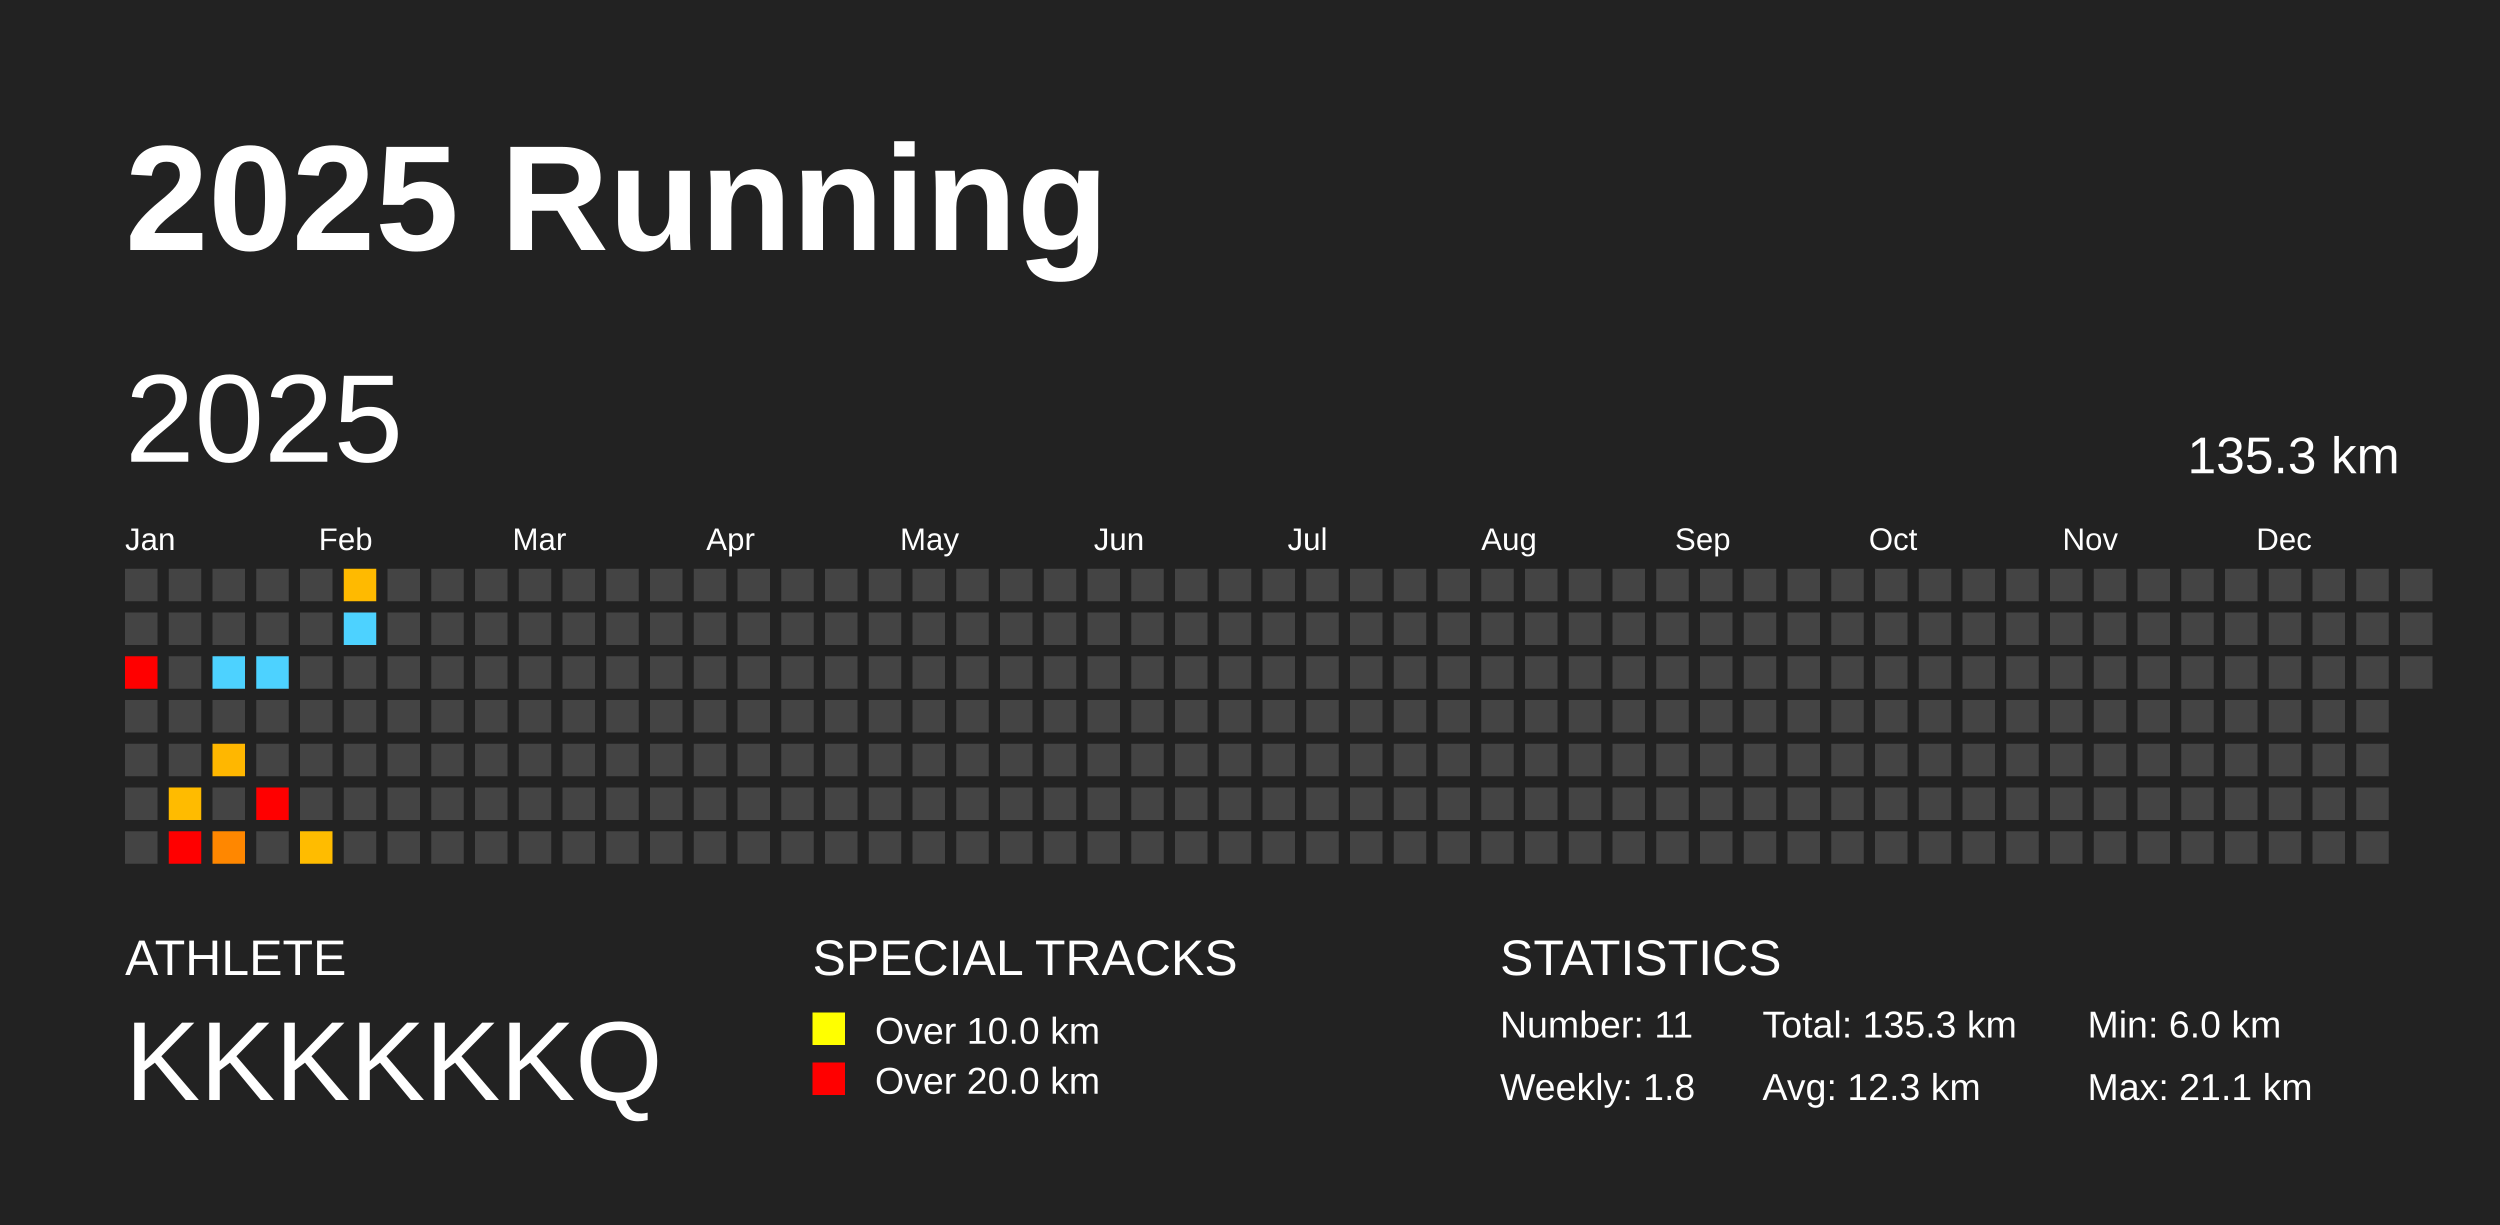
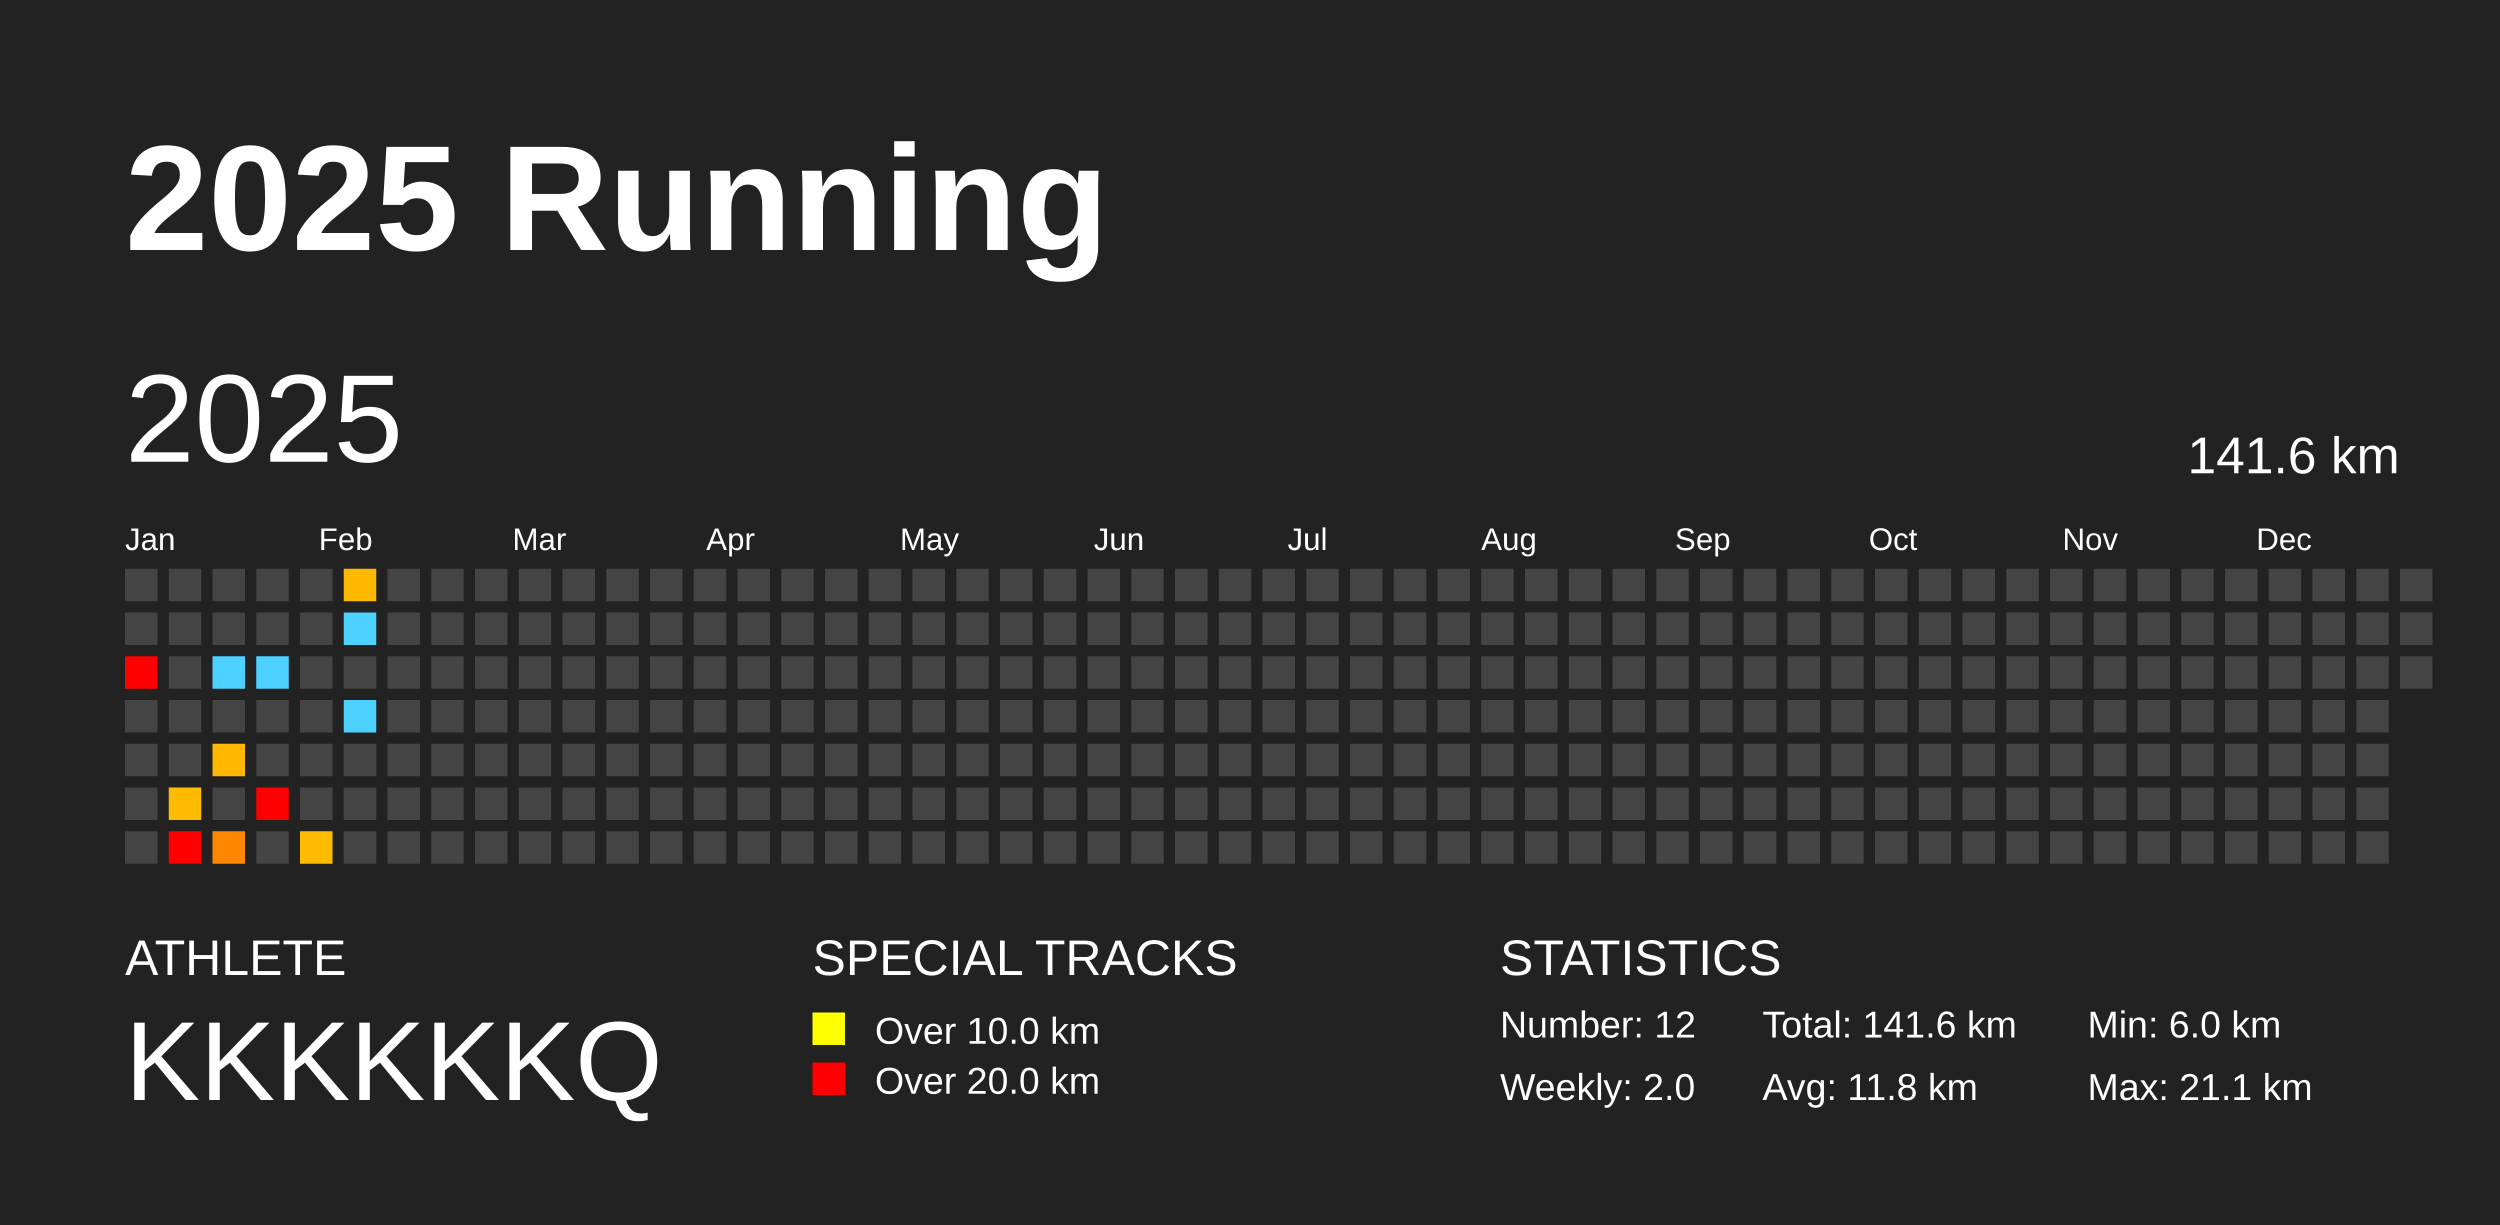
<svg xmlns="http://www.w3.org/2000/svg" baseProfile="full" height="98mm" version="1.1" viewBox="0,0,200,98" width="200mm">
  <defs />
  <rect fill="#222222" height="98" width="200" x="0" y="0" />
  <text fill="#FFFFFF" style="font-size:12px; font-family:Arial; font-weight:bold;" x="10" y="20">2025 Running</text>
  <text fill="#FFFFFF" style="font-size:4px; font-family:Arial" x="10" y="78">ATHLETE</text>
  <text fill="#FFFFFF" style="font-size:9px; font-family:Arial" x="10" y="88">KKKKKKQ</text>
  <text fill="#FFFFFF" style="font-size:4px; font-family:Arial" x="65" y="78">SPECIAL TRACKS</text>
  <rect fill="yellow" height="2.6" width="2.6" x="65" y="81" />
  <text fill="#FFFFFF" style="font-size:3px; font-family:Arial" x="70" y="83.5">Over 10.0 km</text>
  <rect fill="red" height="2.6" width="2.6" x="65" y="85" />
  <text fill="#FFFFFF" style="font-size:3px; font-family:Arial" x="70" y="87.5">Over 20.0 km</text>
  <text fill="#FFFFFF" style="font-size:4px; font-family:Arial" x="120" y="78">STATISTICS</text>
-   <text fill="#FFFFFF" style="font-size:3px; font-family:Arial" x="120" y="83">Number: 11</text>
-   <text fill="#FFFFFF" style="font-size:3px; font-family:Arial" x="120" y="88">Weekly: 1.8</text>
-   <text fill="#FFFFFF" style="font-size:3px; font-family:Arial" x="141" y="83">Total: 135.3 km</text>
-   <text fill="#FFFFFF" style="font-size:3px; font-family:Arial" x="141" y="88">Avg: 12.3 km</text>
+   <text fill="#FFFFFF" style="font-size:3px; font-family:Arial" x="120" y="83">Number: 12</text>
+   <text fill="#FFFFFF" style="font-size:3px; font-family:Arial" x="120" y="88">Weekly: 2.0</text>
+   <text fill="#FFFFFF" style="font-size:3px; font-family:Arial" x="141" y="83">Total: 141.6 km</text>
+   <text fill="#FFFFFF" style="font-size:3px; font-family:Arial" x="141" y="88">Avg: 11.8 km</text>
  <text fill="#FFFFFF" style="font-size:3px; font-family:Arial" x="167" y="83">Min: 6.0 km</text>
  <text fill="#FFFFFF" style="font-size:3px; font-family:Arial" x="167" y="88">Max: 21.1 km</text>
  <text dominant-baseline="hanging" fill="#FFFFFF" style="font-size:10.0px; font-family:Arial;" x="10" y="30">2025</text>
-   <text dominant-baseline="hanging" fill="#FFFFFF" style="font-size:4.125px; font-family:Arial;" x="175" y="35">135.3 km</text>
+   <text dominant-baseline="hanging" fill="#FFFFFF" style="font-size:4.125px; font-family:Arial;" x="175" y="35">141.6 km</text>
  <text fill="#FFFFFF" style="font-size:2.5px; font-family:Arial" x="10.0" y="44">Jan</text>
  <text fill="#FFFFFF" style="font-size:2.5px; font-family:Arial" x="25.5" y="44">Feb</text>
  <text fill="#FFFFFF" style="font-size:2.5px; font-family:Arial" x="41.0" y="44">Mar</text>
  <text fill="#FFFFFF" style="font-size:2.5px; font-family:Arial" x="56.5" y="44">Apr</text>
  <text fill="#FFFFFF" style="font-size:2.5px; font-family:Arial" x="72.0" y="44">May</text>
  <text fill="#FFFFFF" style="font-size:2.5px; font-family:Arial" x="87.5" y="44">Jun</text>
  <text fill="#FFFFFF" style="font-size:2.5px; font-family:Arial" x="103.0" y="44">Jul</text>
  <text fill="#FFFFFF" style="font-size:2.5px; font-family:Arial" x="118.5" y="44">Aug</text>
  <text fill="#FFFFFF" style="font-size:2.5px; font-family:Arial" x="134.0" y="44">Sep</text>
  <text fill="#FFFFFF" style="font-size:2.5px; font-family:Arial" x="149.5" y="44">Oct</text>
  <text fill="#FFFFFF" style="font-size:2.5px; font-family:Arial" x="165.0" y="44">Nov</text>
  <text fill="#FFFFFF" style="font-size:2.5px; font-family:Arial" x="180.5" y="44">Dec</text>
  <rect fill="#444444" height="2.6" width="2.6" x="10.0" y="45.5" />
  <rect fill="#444444" height="2.6" width="2.6" x="10.0" y="49.0" />
  <rect fill="red" height="2.6" width="2.6" x="10.0" y="52.5" />
  <rect fill="#444444" height="2.6" width="2.6" x="10.0" y="56.0" />
  <rect fill="#444444" height="2.6" width="2.6" x="10.0" y="59.5" />
  <rect fill="#444444" height="2.6" width="2.6" x="10.0" y="63.0" />
  <rect fill="#444444" height="2.6" width="2.6" x="10.0" y="66.5" />
  <rect fill="#444444" height="2.6" width="2.6" x="13.5" y="45.5" />
  <rect fill="#444444" height="2.6" width="2.6" x="13.5" y="49.0" />
  <rect fill="#444444" height="2.6" width="2.6" x="13.5" y="52.5" />
  <rect fill="#444444" height="2.6" width="2.6" x="13.5" y="56.0" />
  <rect fill="#444444" height="2.6" width="2.6" x="13.5" y="59.5" />
  <rect fill="#ffbb00" height="2.6" width="2.6" x="13.5" y="63.0" />
  <rect fill="red" height="2.6" width="2.6" x="13.5" y="66.5" />
  <rect fill="#444444" height="2.6" width="2.6" x="17.0" y="45.5" />
  <rect fill="#444444" height="2.6" width="2.6" x="17.0" y="49.0" />
  <rect fill="#4dd2ff" height="2.6" width="2.6" x="17.0" y="52.5" />
  <rect fill="#444444" height="2.6" width="2.6" x="17.0" y="56.0" />
  <rect fill="#ffb700" height="2.6" width="2.6" x="17.0" y="59.5" />
  <rect fill="#444444" height="2.6" width="2.6" x="17.0" y="63.0" />
  <rect fill="#ff8700" height="2.6" width="2.6" x="17.0" y="66.5" />
  <rect fill="#444444" height="2.6" width="2.6" x="20.5" y="45.5" />
  <rect fill="#444444" height="2.6" width="2.6" x="20.5" y="49.0" />
  <rect fill="#4dd2ff" height="2.6" width="2.6" x="20.5" y="52.5" />
  <rect fill="#444444" height="2.6" width="2.6" x="20.5" y="56.0" />
  <rect fill="#444444" height="2.6" width="2.6" x="20.5" y="59.5" />
  <rect fill="red" height="2.6" width="2.6" x="20.5" y="63.0" />
  <rect fill="#444444" height="2.6" width="2.6" x="20.5" y="66.5" />
  <rect fill="#444444" height="2.6" width="2.6" x="24.0" y="45.5" />
  <rect fill="#444444" height="2.6" width="2.6" x="24.0" y="49.0" />
  <rect fill="#444444" height="2.6" width="2.6" x="24.0" y="52.5" />
  <rect fill="#444444" height="2.6" width="2.6" x="24.0" y="56.0" />
  <rect fill="#444444" height="2.6" width="2.6" x="24.0" y="59.5" />
  <rect fill="#444444" height="2.6" width="2.6" x="24.0" y="63.0" />
  <rect fill="#ffbc00" height="2.6" width="2.6" x="24.0" y="66.5" />
  <rect fill="#ffba00" height="2.6" width="2.6" x="27.5" y="45.5" />
  <rect fill="#4dd2ff" height="2.6" width="2.6" x="27.5" y="49.0" />
  <rect fill="#444444" height="2.6" width="2.6" x="27.5" y="52.5" />
-   <rect fill="#444444" height="2.6" width="2.6" x="27.5" y="56.0" />
+   <rect fill="#4dd2ff" height="2.6" width="2.6" x="27.5" y="56.0" />
  <rect fill="#444444" height="2.6" width="2.6" x="27.5" y="59.5" />
  <rect fill="#444444" height="2.6" width="2.6" x="27.5" y="63.0" />
  <rect fill="#444444" height="2.6" width="2.6" x="27.5" y="66.5" />
  <rect fill="#444444" height="2.6" width="2.6" x="31.0" y="45.5" />
  <rect fill="#444444" height="2.6" width="2.6" x="31.0" y="49.0" />
  <rect fill="#444444" height="2.6" width="2.6" x="31.0" y="52.5" />
  <rect fill="#444444" height="2.6" width="2.6" x="31.0" y="56.0" />
  <rect fill="#444444" height="2.6" width="2.6" x="31.0" y="59.5" />
  <rect fill="#444444" height="2.6" width="2.6" x="31.0" y="63.0" />
  <rect fill="#444444" height="2.6" width="2.6" x="31.0" y="66.5" />
  <rect fill="#444444" height="2.6" width="2.6" x="34.5" y="45.5" />
  <rect fill="#444444" height="2.6" width="2.6" x="34.5" y="49.0" />
  <rect fill="#444444" height="2.6" width="2.6" x="34.5" y="52.5" />
  <rect fill="#444444" height="2.6" width="2.6" x="34.5" y="56.0" />
  <rect fill="#444444" height="2.6" width="2.6" x="34.5" y="59.5" />
  <rect fill="#444444" height="2.6" width="2.6" x="34.5" y="63.0" />
  <rect fill="#444444" height="2.6" width="2.6" x="34.5" y="66.5" />
  <rect fill="#444444" height="2.6" width="2.6" x="38.0" y="45.5" />
  <rect fill="#444444" height="2.6" width="2.6" x="38.0" y="49.0" />
  <rect fill="#444444" height="2.6" width="2.6" x="38.0" y="52.5" />
  <rect fill="#444444" height="2.6" width="2.6" x="38.0" y="56.0" />
  <rect fill="#444444" height="2.6" width="2.6" x="38.0" y="59.5" />
  <rect fill="#444444" height="2.6" width="2.6" x="38.0" y="63.0" />
  <rect fill="#444444" height="2.6" width="2.6" x="38.0" y="66.5" />
  <rect fill="#444444" height="2.6" width="2.6" x="41.5" y="45.5" />
  <rect fill="#444444" height="2.6" width="2.6" x="41.5" y="49.0" />
  <rect fill="#444444" height="2.6" width="2.6" x="41.5" y="52.5" />
  <rect fill="#444444" height="2.6" width="2.6" x="41.5" y="56.0" />
  <rect fill="#444444" height="2.6" width="2.6" x="41.5" y="59.5" />
  <rect fill="#444444" height="2.6" width="2.6" x="41.5" y="63.0" />
  <rect fill="#444444" height="2.6" width="2.6" x="41.5" y="66.5" />
  <rect fill="#444444" height="2.6" width="2.6" x="45.0" y="45.5" />
  <rect fill="#444444" height="2.6" width="2.6" x="45.0" y="49.0" />
  <rect fill="#444444" height="2.6" width="2.6" x="45.0" y="52.5" />
  <rect fill="#444444" height="2.6" width="2.6" x="45.0" y="56.0" />
  <rect fill="#444444" height="2.6" width="2.6" x="45.0" y="59.5" />
  <rect fill="#444444" height="2.6" width="2.6" x="45.0" y="63.0" />
  <rect fill="#444444" height="2.6" width="2.6" x="45.0" y="66.5" />
  <rect fill="#444444" height="2.6" width="2.6" x="48.5" y="45.5" />
  <rect fill="#444444" height="2.6" width="2.6" x="48.5" y="49.0" />
  <rect fill="#444444" height="2.6" width="2.6" x="48.5" y="52.5" />
  <rect fill="#444444" height="2.6" width="2.6" x="48.5" y="56.0" />
  <rect fill="#444444" height="2.6" width="2.6" x="48.5" y="59.5" />
  <rect fill="#444444" height="2.6" width="2.6" x="48.5" y="63.0" />
  <rect fill="#444444" height="2.6" width="2.6" x="48.5" y="66.5" />
  <rect fill="#444444" height="2.6" width="2.6" x="52.0" y="45.5" />
  <rect fill="#444444" height="2.6" width="2.6" x="52.0" y="49.0" />
  <rect fill="#444444" height="2.6" width="2.6" x="52.0" y="52.5" />
  <rect fill="#444444" height="2.6" width="2.6" x="52.0" y="56.0" />
  <rect fill="#444444" height="2.6" width="2.6" x="52.0" y="59.5" />
  <rect fill="#444444" height="2.6" width="2.6" x="52.0" y="63.0" />
  <rect fill="#444444" height="2.6" width="2.6" x="52.0" y="66.5" />
  <rect fill="#444444" height="2.6" width="2.6" x="55.5" y="45.5" />
  <rect fill="#444444" height="2.6" width="2.6" x="55.5" y="49.0" />
  <rect fill="#444444" height="2.6" width="2.6" x="55.5" y="52.5" />
  <rect fill="#444444" height="2.6" width="2.6" x="55.5" y="56.0" />
  <rect fill="#444444" height="2.6" width="2.6" x="55.5" y="59.5" />
  <rect fill="#444444" height="2.6" width="2.6" x="55.5" y="63.0" />
  <rect fill="#444444" height="2.6" width="2.6" x="55.5" y="66.5" />
  <rect fill="#444444" height="2.6" width="2.6" x="59.0" y="45.5" />
  <rect fill="#444444" height="2.6" width="2.6" x="59.0" y="49.0" />
  <rect fill="#444444" height="2.6" width="2.6" x="59.0" y="52.5" />
  <rect fill="#444444" height="2.6" width="2.6" x="59.0" y="56.0" />
  <rect fill="#444444" height="2.6" width="2.6" x="59.0" y="59.5" />
  <rect fill="#444444" height="2.6" width="2.6" x="59.0" y="63.0" />
  <rect fill="#444444" height="2.6" width="2.6" x="59.0" y="66.5" />
  <rect fill="#444444" height="2.6" width="2.6" x="62.5" y="45.5" />
  <rect fill="#444444" height="2.6" width="2.6" x="62.5" y="49.0" />
  <rect fill="#444444" height="2.6" width="2.6" x="62.5" y="52.5" />
  <rect fill="#444444" height="2.6" width="2.6" x="62.5" y="56.0" />
  <rect fill="#444444" height="2.6" width="2.6" x="62.5" y="59.5" />
  <rect fill="#444444" height="2.6" width="2.6" x="62.5" y="63.0" />
  <rect fill="#444444" height="2.6" width="2.6" x="62.5" y="66.5" />
  <rect fill="#444444" height="2.6" width="2.6" x="66.0" y="45.5" />
  <rect fill="#444444" height="2.6" width="2.6" x="66.0" y="49.0" />
  <rect fill="#444444" height="2.6" width="2.6" x="66.0" y="52.5" />
  <rect fill="#444444" height="2.6" width="2.6" x="66.0" y="56.0" />
  <rect fill="#444444" height="2.6" width="2.6" x="66.0" y="59.5" />
  <rect fill="#444444" height="2.6" width="2.6" x="66.0" y="63.0" />
  <rect fill="#444444" height="2.6" width="2.6" x="66.0" y="66.5" />
  <rect fill="#444444" height="2.6" width="2.6" x="69.5" y="45.5" />
  <rect fill="#444444" height="2.6" width="2.6" x="69.5" y="49.0" />
  <rect fill="#444444" height="2.6" width="2.6" x="69.5" y="52.5" />
  <rect fill="#444444" height="2.6" width="2.6" x="69.5" y="56.0" />
  <rect fill="#444444" height="2.6" width="2.6" x="69.5" y="59.5" />
  <rect fill="#444444" height="2.6" width="2.6" x="69.5" y="63.0" />
  <rect fill="#444444" height="2.6" width="2.6" x="69.5" y="66.5" />
  <rect fill="#444444" height="2.6" width="2.6" x="73.0" y="45.5" />
  <rect fill="#444444" height="2.6" width="2.6" x="73.0" y="49.0" />
  <rect fill="#444444" height="2.6" width="2.6" x="73.0" y="52.5" />
  <rect fill="#444444" height="2.6" width="2.6" x="73.0" y="56.0" />
  <rect fill="#444444" height="2.6" width="2.6" x="73.0" y="59.5" />
  <rect fill="#444444" height="2.6" width="2.6" x="73.0" y="63.0" />
  <rect fill="#444444" height="2.6" width="2.6" x="73.0" y="66.5" />
  <rect fill="#444444" height="2.6" width="2.6" x="76.5" y="45.5" />
  <rect fill="#444444" height="2.6" width="2.6" x="76.5" y="49.0" />
  <rect fill="#444444" height="2.6" width="2.6" x="76.5" y="52.5" />
  <rect fill="#444444" height="2.6" width="2.6" x="76.5" y="56.0" />
  <rect fill="#444444" height="2.6" width="2.6" x="76.5" y="59.5" />
  <rect fill="#444444" height="2.6" width="2.6" x="76.5" y="63.0" />
  <rect fill="#444444" height="2.6" width="2.6" x="76.5" y="66.5" />
  <rect fill="#444444" height="2.6" width="2.6" x="80.0" y="45.5" />
  <rect fill="#444444" height="2.6" width="2.6" x="80.0" y="49.0" />
  <rect fill="#444444" height="2.6" width="2.6" x="80.0" y="52.5" />
  <rect fill="#444444" height="2.6" width="2.6" x="80.0" y="56.0" />
  <rect fill="#444444" height="2.6" width="2.6" x="80.0" y="59.5" />
  <rect fill="#444444" height="2.6" width="2.6" x="80.0" y="63.0" />
  <rect fill="#444444" height="2.6" width="2.6" x="80.0" y="66.5" />
  <rect fill="#444444" height="2.6" width="2.6" x="83.5" y="45.5" />
  <rect fill="#444444" height="2.6" width="2.6" x="83.5" y="49.0" />
  <rect fill="#444444" height="2.6" width="2.6" x="83.5" y="52.5" />
  <rect fill="#444444" height="2.6" width="2.6" x="83.5" y="56.0" />
  <rect fill="#444444" height="2.6" width="2.6" x="83.5" y="59.5" />
  <rect fill="#444444" height="2.6" width="2.6" x="83.5" y="63.0" />
  <rect fill="#444444" height="2.6" width="2.6" x="83.5" y="66.5" />
  <rect fill="#444444" height="2.6" width="2.6" x="87.0" y="45.5" />
  <rect fill="#444444" height="2.6" width="2.6" x="87.0" y="49.0" />
  <rect fill="#444444" height="2.6" width="2.6" x="87.0" y="52.5" />
  <rect fill="#444444" height="2.6" width="2.6" x="87.0" y="56.0" />
  <rect fill="#444444" height="2.6" width="2.6" x="87.0" y="59.5" />
  <rect fill="#444444" height="2.6" width="2.6" x="87.0" y="63.0" />
  <rect fill="#444444" height="2.6" width="2.6" x="87.0" y="66.5" />
  <rect fill="#444444" height="2.6" width="2.6" x="90.5" y="45.5" />
  <rect fill="#444444" height="2.6" width="2.6" x="90.5" y="49.0" />
  <rect fill="#444444" height="2.6" width="2.6" x="90.5" y="52.5" />
  <rect fill="#444444" height="2.6" width="2.6" x="90.5" y="56.0" />
  <rect fill="#444444" height="2.6" width="2.6" x="90.5" y="59.5" />
  <rect fill="#444444" height="2.6" width="2.6" x="90.5" y="63.0" />
  <rect fill="#444444" height="2.6" width="2.6" x="90.5" y="66.5" />
  <rect fill="#444444" height="2.6" width="2.6" x="94.0" y="45.5" />
  <rect fill="#444444" height="2.6" width="2.6" x="94.0" y="49.0" />
  <rect fill="#444444" height="2.6" width="2.6" x="94.0" y="52.5" />
  <rect fill="#444444" height="2.6" width="2.6" x="94.0" y="56.0" />
  <rect fill="#444444" height="2.6" width="2.6" x="94.0" y="59.5" />
  <rect fill="#444444" height="2.6" width="2.6" x="94.0" y="63.0" />
  <rect fill="#444444" height="2.6" width="2.6" x="94.0" y="66.5" />
  <rect fill="#444444" height="2.6" width="2.6" x="97.5" y="45.5" />
  <rect fill="#444444" height="2.6" width="2.6" x="97.5" y="49.0" />
  <rect fill="#444444" height="2.6" width="2.6" x="97.5" y="52.5" />
  <rect fill="#444444" height="2.6" width="2.6" x="97.5" y="56.0" />
  <rect fill="#444444" height="2.6" width="2.6" x="97.5" y="59.5" />
  <rect fill="#444444" height="2.6" width="2.6" x="97.5" y="63.0" />
  <rect fill="#444444" height="2.6" width="2.6" x="97.5" y="66.5" />
  <rect fill="#444444" height="2.6" width="2.6" x="101.0" y="45.5" />
  <rect fill="#444444" height="2.6" width="2.6" x="101.0" y="49.0" />
  <rect fill="#444444" height="2.6" width="2.6" x="101.0" y="52.5" />
  <rect fill="#444444" height="2.6" width="2.6" x="101.0" y="56.0" />
  <rect fill="#444444" height="2.6" width="2.6" x="101.0" y="59.5" />
  <rect fill="#444444" height="2.6" width="2.6" x="101.0" y="63.0" />
  <rect fill="#444444" height="2.6" width="2.6" x="101.0" y="66.5" />
  <rect fill="#444444" height="2.6" width="2.6" x="104.5" y="45.5" />
  <rect fill="#444444" height="2.6" width="2.6" x="104.5" y="49.0" />
  <rect fill="#444444" height="2.6" width="2.6" x="104.5" y="52.5" />
  <rect fill="#444444" height="2.6" width="2.6" x="104.5" y="56.0" />
  <rect fill="#444444" height="2.6" width="2.6" x="104.5" y="59.5" />
  <rect fill="#444444" height="2.6" width="2.6" x="104.5" y="63.0" />
  <rect fill="#444444" height="2.6" width="2.6" x="104.5" y="66.5" />
  <rect fill="#444444" height="2.6" width="2.6" x="108.0" y="45.5" />
  <rect fill="#444444" height="2.6" width="2.6" x="108.0" y="49.0" />
  <rect fill="#444444" height="2.6" width="2.6" x="108.0" y="52.5" />
  <rect fill="#444444" height="2.6" width="2.6" x="108.0" y="56.0" />
  <rect fill="#444444" height="2.6" width="2.6" x="108.0" y="59.5" />
  <rect fill="#444444" height="2.6" width="2.6" x="108.0" y="63.0" />
  <rect fill="#444444" height="2.6" width="2.6" x="108.0" y="66.5" />
  <rect fill="#444444" height="2.6" width="2.6" x="111.5" y="45.5" />
  <rect fill="#444444" height="2.6" width="2.6" x="111.5" y="49.0" />
  <rect fill="#444444" height="2.6" width="2.6" x="111.5" y="52.5" />
  <rect fill="#444444" height="2.6" width="2.6" x="111.5" y="56.0" />
  <rect fill="#444444" height="2.6" width="2.6" x="111.5" y="59.5" />
  <rect fill="#444444" height="2.6" width="2.6" x="111.5" y="63.0" />
  <rect fill="#444444" height="2.6" width="2.6" x="111.5" y="66.5" />
  <rect fill="#444444" height="2.6" width="2.6" x="115.0" y="45.5" />
  <rect fill="#444444" height="2.6" width="2.6" x="115.0" y="49.0" />
  <rect fill="#444444" height="2.6" width="2.6" x="115.0" y="52.5" />
  <rect fill="#444444" height="2.6" width="2.6" x="115.0" y="56.0" />
  <rect fill="#444444" height="2.6" width="2.6" x="115.0" y="59.5" />
  <rect fill="#444444" height="2.6" width="2.6" x="115.0" y="63.0" />
  <rect fill="#444444" height="2.6" width="2.6" x="115.0" y="66.5" />
  <rect fill="#444444" height="2.6" width="2.6" x="118.5" y="45.5" />
  <rect fill="#444444" height="2.6" width="2.6" x="118.5" y="49.0" />
  <rect fill="#444444" height="2.6" width="2.6" x="118.5" y="52.5" />
  <rect fill="#444444" height="2.6" width="2.6" x="118.5" y="56.0" />
  <rect fill="#444444" height="2.6" width="2.6" x="118.5" y="59.5" />
  <rect fill="#444444" height="2.6" width="2.6" x="118.5" y="63.0" />
  <rect fill="#444444" height="2.6" width="2.6" x="118.5" y="66.5" />
  <rect fill="#444444" height="2.6" width="2.6" x="122.0" y="45.5" />
  <rect fill="#444444" height="2.6" width="2.6" x="122.0" y="49.0" />
  <rect fill="#444444" height="2.6" width="2.6" x="122.0" y="52.5" />
  <rect fill="#444444" height="2.6" width="2.6" x="122.0" y="56.0" />
  <rect fill="#444444" height="2.6" width="2.6" x="122.0" y="59.5" />
  <rect fill="#444444" height="2.6" width="2.6" x="122.0" y="63.0" />
  <rect fill="#444444" height="2.6" width="2.6" x="122.0" y="66.5" />
  <rect fill="#444444" height="2.6" width="2.6" x="125.5" y="45.5" />
  <rect fill="#444444" height="2.6" width="2.6" x="125.5" y="49.0" />
  <rect fill="#444444" height="2.6" width="2.6" x="125.5" y="52.5" />
  <rect fill="#444444" height="2.6" width="2.6" x="125.5" y="56.0" />
  <rect fill="#444444" height="2.6" width="2.6" x="125.5" y="59.5" />
  <rect fill="#444444" height="2.6" width="2.6" x="125.5" y="63.0" />
  <rect fill="#444444" height="2.6" width="2.6" x="125.5" y="66.5" />
  <rect fill="#444444" height="2.6" width="2.6" x="129.0" y="45.5" />
  <rect fill="#444444" height="2.6" width="2.6" x="129.0" y="49.0" />
  <rect fill="#444444" height="2.6" width="2.6" x="129.0" y="52.5" />
  <rect fill="#444444" height="2.6" width="2.6" x="129.0" y="56.0" />
  <rect fill="#444444" height="2.6" width="2.6" x="129.0" y="59.5" />
  <rect fill="#444444" height="2.6" width="2.6" x="129.0" y="63.0" />
  <rect fill="#444444" height="2.6" width="2.6" x="129.0" y="66.5" />
  <rect fill="#444444" height="2.6" width="2.6" x="132.5" y="45.5" />
  <rect fill="#444444" height="2.6" width="2.6" x="132.5" y="49.0" />
  <rect fill="#444444" height="2.6" width="2.6" x="132.5" y="52.5" />
  <rect fill="#444444" height="2.6" width="2.6" x="132.5" y="56.0" />
  <rect fill="#444444" height="2.6" width="2.6" x="132.5" y="59.5" />
  <rect fill="#444444" height="2.6" width="2.6" x="132.5" y="63.0" />
  <rect fill="#444444" height="2.6" width="2.6" x="132.5" y="66.5" />
  <rect fill="#444444" height="2.6" width="2.6" x="136.0" y="45.5" />
  <rect fill="#444444" height="2.6" width="2.6" x="136.0" y="49.0" />
  <rect fill="#444444" height="2.6" width="2.6" x="136.0" y="52.5" />
  <rect fill="#444444" height="2.6" width="2.6" x="136.0" y="56.0" />
  <rect fill="#444444" height="2.6" width="2.6" x="136.0" y="59.5" />
  <rect fill="#444444" height="2.6" width="2.6" x="136.0" y="63.0" />
  <rect fill="#444444" height="2.6" width="2.6" x="136.0" y="66.5" />
  <rect fill="#444444" height="2.6" width="2.6" x="139.5" y="45.5" />
  <rect fill="#444444" height="2.6" width="2.6" x="139.5" y="49.0" />
  <rect fill="#444444" height="2.6" width="2.6" x="139.5" y="52.5" />
  <rect fill="#444444" height="2.6" width="2.6" x="139.5" y="56.0" />
  <rect fill="#444444" height="2.6" width="2.6" x="139.5" y="59.5" />
  <rect fill="#444444" height="2.6" width="2.6" x="139.5" y="63.0" />
  <rect fill="#444444" height="2.6" width="2.6" x="139.5" y="66.5" />
  <rect fill="#444444" height="2.6" width="2.6" x="143.0" y="45.5" />
  <rect fill="#444444" height="2.6" width="2.6" x="143.0" y="49.0" />
  <rect fill="#444444" height="2.6" width="2.6" x="143.0" y="52.5" />
  <rect fill="#444444" height="2.6" width="2.6" x="143.0" y="56.0" />
  <rect fill="#444444" height="2.6" width="2.6" x="143.0" y="59.5" />
  <rect fill="#444444" height="2.6" width="2.6" x="143.0" y="63.0" />
  <rect fill="#444444" height="2.6" width="2.6" x="143.0" y="66.5" />
  <rect fill="#444444" height="2.6" width="2.6" x="146.5" y="45.5" />
  <rect fill="#444444" height="2.6" width="2.6" x="146.5" y="49.0" />
  <rect fill="#444444" height="2.6" width="2.6" x="146.5" y="52.5" />
  <rect fill="#444444" height="2.6" width="2.6" x="146.5" y="56.0" />
  <rect fill="#444444" height="2.6" width="2.6" x="146.5" y="59.5" />
  <rect fill="#444444" height="2.6" width="2.6" x="146.5" y="63.0" />
  <rect fill="#444444" height="2.6" width="2.6" x="146.5" y="66.5" />
  <rect fill="#444444" height="2.6" width="2.6" x="150.0" y="45.5" />
  <rect fill="#444444" height="2.6" width="2.6" x="150.0" y="49.0" />
  <rect fill="#444444" height="2.6" width="2.6" x="150.0" y="52.5" />
  <rect fill="#444444" height="2.6" width="2.6" x="150.0" y="56.0" />
  <rect fill="#444444" height="2.6" width="2.6" x="150.0" y="59.5" />
  <rect fill="#444444" height="2.6" width="2.6" x="150.0" y="63.0" />
  <rect fill="#444444" height="2.6" width="2.6" x="150.0" y="66.5" />
  <rect fill="#444444" height="2.6" width="2.6" x="153.5" y="45.5" />
  <rect fill="#444444" height="2.6" width="2.6" x="153.5" y="49.0" />
  <rect fill="#444444" height="2.6" width="2.6" x="153.5" y="52.5" />
  <rect fill="#444444" height="2.6" width="2.6" x="153.5" y="56.0" />
  <rect fill="#444444" height="2.6" width="2.6" x="153.5" y="59.5" />
  <rect fill="#444444" height="2.6" width="2.6" x="153.5" y="63.0" />
  <rect fill="#444444" height="2.6" width="2.6" x="153.5" y="66.5" />
  <rect fill="#444444" height="2.6" width="2.6" x="157.0" y="45.5" />
  <rect fill="#444444" height="2.6" width="2.6" x="157.0" y="49.0" />
  <rect fill="#444444" height="2.6" width="2.6" x="157.0" y="52.5" />
  <rect fill="#444444" height="2.6" width="2.6" x="157.0" y="56.0" />
  <rect fill="#444444" height="2.6" width="2.6" x="157.0" y="59.5" />
  <rect fill="#444444" height="2.6" width="2.6" x="157.0" y="63.0" />
  <rect fill="#444444" height="2.6" width="2.6" x="157.0" y="66.5" />
  <rect fill="#444444" height="2.6" width="2.6" x="160.5" y="45.5" />
  <rect fill="#444444" height="2.6" width="2.6" x="160.5" y="49.0" />
  <rect fill="#444444" height="2.6" width="2.6" x="160.5" y="52.5" />
  <rect fill="#444444" height="2.6" width="2.6" x="160.5" y="56.0" />
  <rect fill="#444444" height="2.6" width="2.6" x="160.5" y="59.5" />
  <rect fill="#444444" height="2.6" width="2.6" x="160.5" y="63.0" />
  <rect fill="#444444" height="2.6" width="2.6" x="160.5" y="66.5" />
  <rect fill="#444444" height="2.6" width="2.6" x="164.0" y="45.5" />
  <rect fill="#444444" height="2.6" width="2.6" x="164.0" y="49.0" />
  <rect fill="#444444" height="2.6" width="2.6" x="164.0" y="52.5" />
  <rect fill="#444444" height="2.6" width="2.6" x="164.0" y="56.0" />
  <rect fill="#444444" height="2.6" width="2.6" x="164.0" y="59.5" />
  <rect fill="#444444" height="2.6" width="2.6" x="164.0" y="63.0" />
  <rect fill="#444444" height="2.6" width="2.6" x="164.0" y="66.5" />
  <rect fill="#444444" height="2.6" width="2.6" x="167.5" y="45.5" />
  <rect fill="#444444" height="2.6" width="2.6" x="167.5" y="49.0" />
  <rect fill="#444444" height="2.6" width="2.6" x="167.5" y="52.5" />
  <rect fill="#444444" height="2.6" width="2.6" x="167.5" y="56.0" />
  <rect fill="#444444" height="2.6" width="2.6" x="167.5" y="59.5" />
  <rect fill="#444444" height="2.6" width="2.6" x="167.5" y="63.0" />
  <rect fill="#444444" height="2.6" width="2.6" x="167.5" y="66.5" />
  <rect fill="#444444" height="2.6" width="2.6" x="171.0" y="45.5" />
  <rect fill="#444444" height="2.6" width="2.6" x="171.0" y="49.0" />
  <rect fill="#444444" height="2.6" width="2.6" x="171.0" y="52.5" />
  <rect fill="#444444" height="2.6" width="2.6" x="171.0" y="56.0" />
  <rect fill="#444444" height="2.6" width="2.6" x="171.0" y="59.5" />
  <rect fill="#444444" height="2.6" width="2.6" x="171.0" y="63.0" />
  <rect fill="#444444" height="2.6" width="2.6" x="171.0" y="66.5" />
  <rect fill="#444444" height="2.6" width="2.6" x="174.5" y="45.5" />
  <rect fill="#444444" height="2.6" width="2.6" x="174.5" y="49.0" />
  <rect fill="#444444" height="2.6" width="2.6" x="174.5" y="52.5" />
  <rect fill="#444444" height="2.6" width="2.6" x="174.5" y="56.0" />
  <rect fill="#444444" height="2.6" width="2.6" x="174.5" y="59.5" />
  <rect fill="#444444" height="2.6" width="2.6" x="174.5" y="63.0" />
  <rect fill="#444444" height="2.6" width="2.6" x="174.5" y="66.5" />
  <rect fill="#444444" height="2.6" width="2.6" x="178.0" y="45.5" />
  <rect fill="#444444" height="2.6" width="2.6" x="178.0" y="49.0" />
  <rect fill="#444444" height="2.6" width="2.6" x="178.0" y="52.5" />
  <rect fill="#444444" height="2.6" width="2.6" x="178.0" y="56.0" />
  <rect fill="#444444" height="2.6" width="2.6" x="178.0" y="59.5" />
  <rect fill="#444444" height="2.6" width="2.6" x="178.0" y="63.0" />
  <rect fill="#444444" height="2.6" width="2.6" x="178.0" y="66.5" />
  <rect fill="#444444" height="2.6" width="2.6" x="181.5" y="45.5" />
  <rect fill="#444444" height="2.6" width="2.6" x="181.5" y="49.0" />
  <rect fill="#444444" height="2.6" width="2.6" x="181.5" y="52.5" />
  <rect fill="#444444" height="2.6" width="2.6" x="181.5" y="56.0" />
  <rect fill="#444444" height="2.6" width="2.6" x="181.5" y="59.5" />
  <rect fill="#444444" height="2.6" width="2.6" x="181.5" y="63.0" />
  <rect fill="#444444" height="2.6" width="2.6" x="181.5" y="66.5" />
  <rect fill="#444444" height="2.6" width="2.6" x="185.0" y="45.5" />
  <rect fill="#444444" height="2.6" width="2.6" x="185.0" y="49.0" />
  <rect fill="#444444" height="2.6" width="2.6" x="185.0" y="52.5" />
  <rect fill="#444444" height="2.6" width="2.6" x="185.0" y="56.0" />
  <rect fill="#444444" height="2.6" width="2.6" x="185.0" y="59.5" />
  <rect fill="#444444" height="2.6" width="2.6" x="185.0" y="63.0" />
  <rect fill="#444444" height="2.6" width="2.6" x="185.0" y="66.5" />
  <rect fill="#444444" height="2.6" width="2.6" x="188.5" y="45.5" />
  <rect fill="#444444" height="2.6" width="2.6" x="188.5" y="49.0" />
  <rect fill="#444444" height="2.6" width="2.6" x="188.5" y="52.5" />
  <rect fill="#444444" height="2.6" width="2.6" x="188.5" y="56.0" />
  <rect fill="#444444" height="2.6" width="2.6" x="188.5" y="59.5" />
  <rect fill="#444444" height="2.6" width="2.6" x="188.5" y="63.0" />
  <rect fill="#444444" height="2.6" width="2.6" x="188.5" y="66.5" />
  <rect fill="#444444" height="2.6" width="2.6" x="192.0" y="45.5" />
  <rect fill="#444444" height="2.6" width="2.6" x="192.0" y="49.0" />
  <rect fill="#444444" height="2.6" width="2.6" x="192.0" y="52.5" />
</svg>
